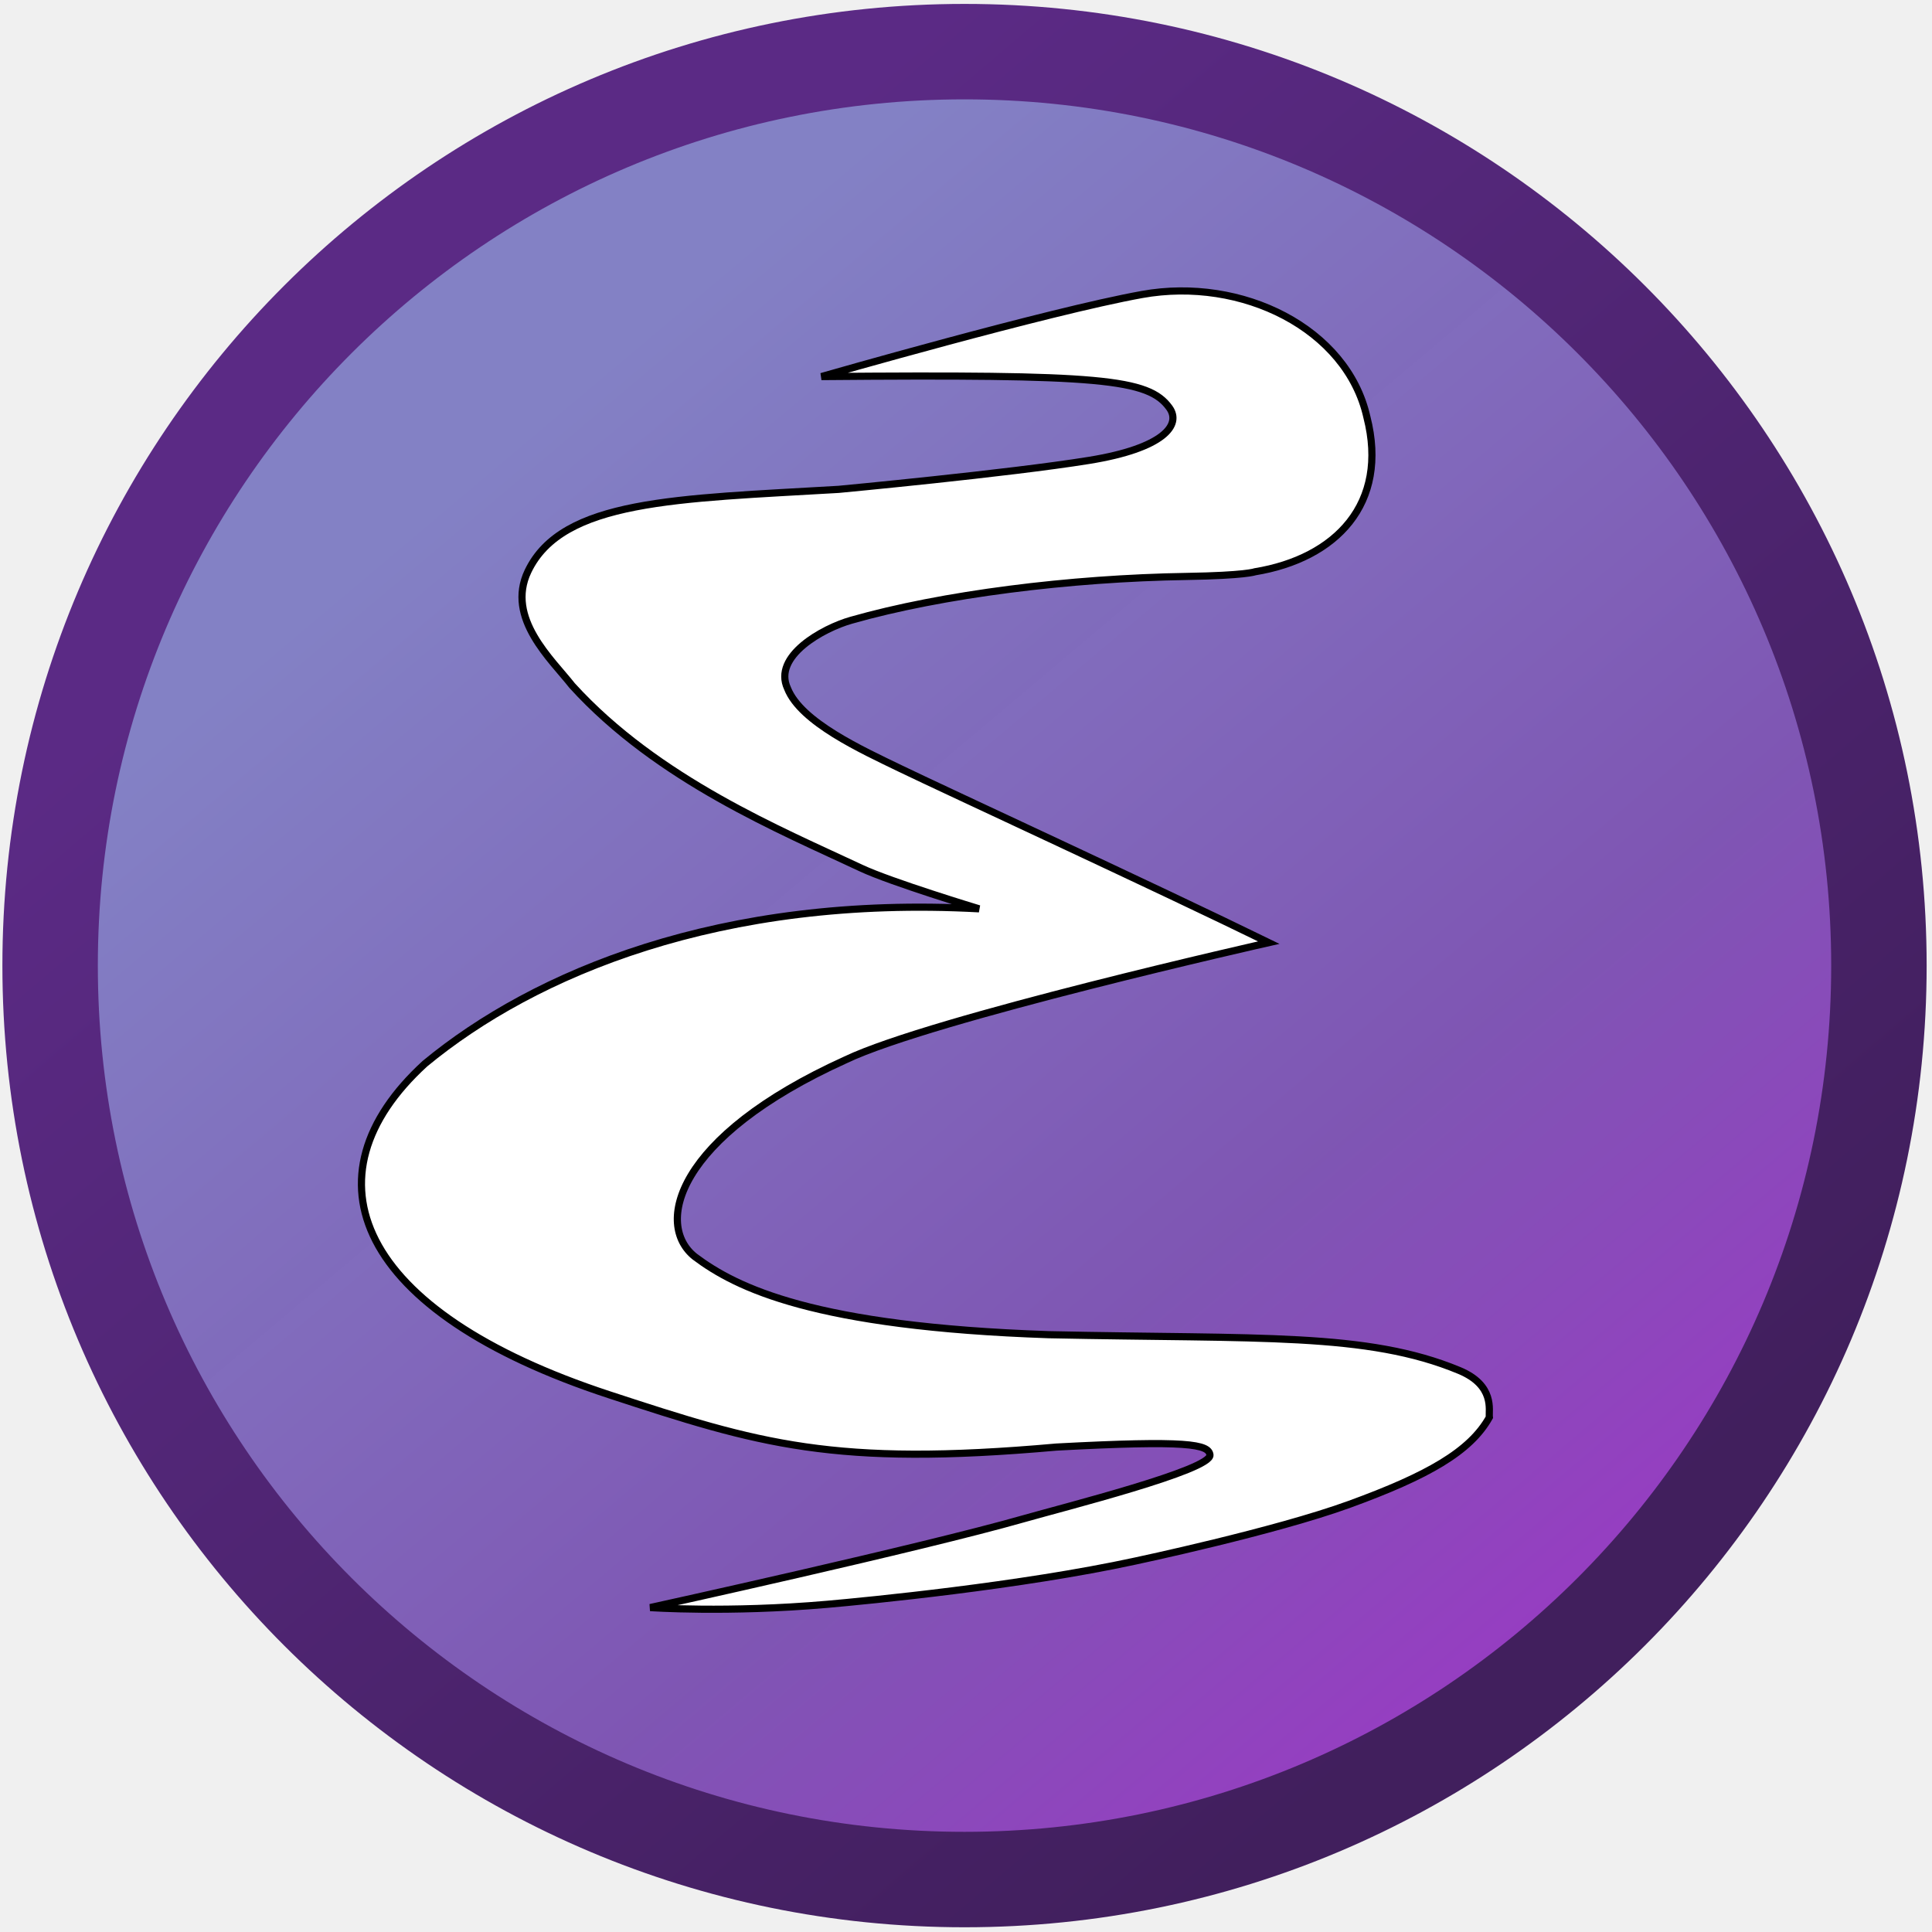
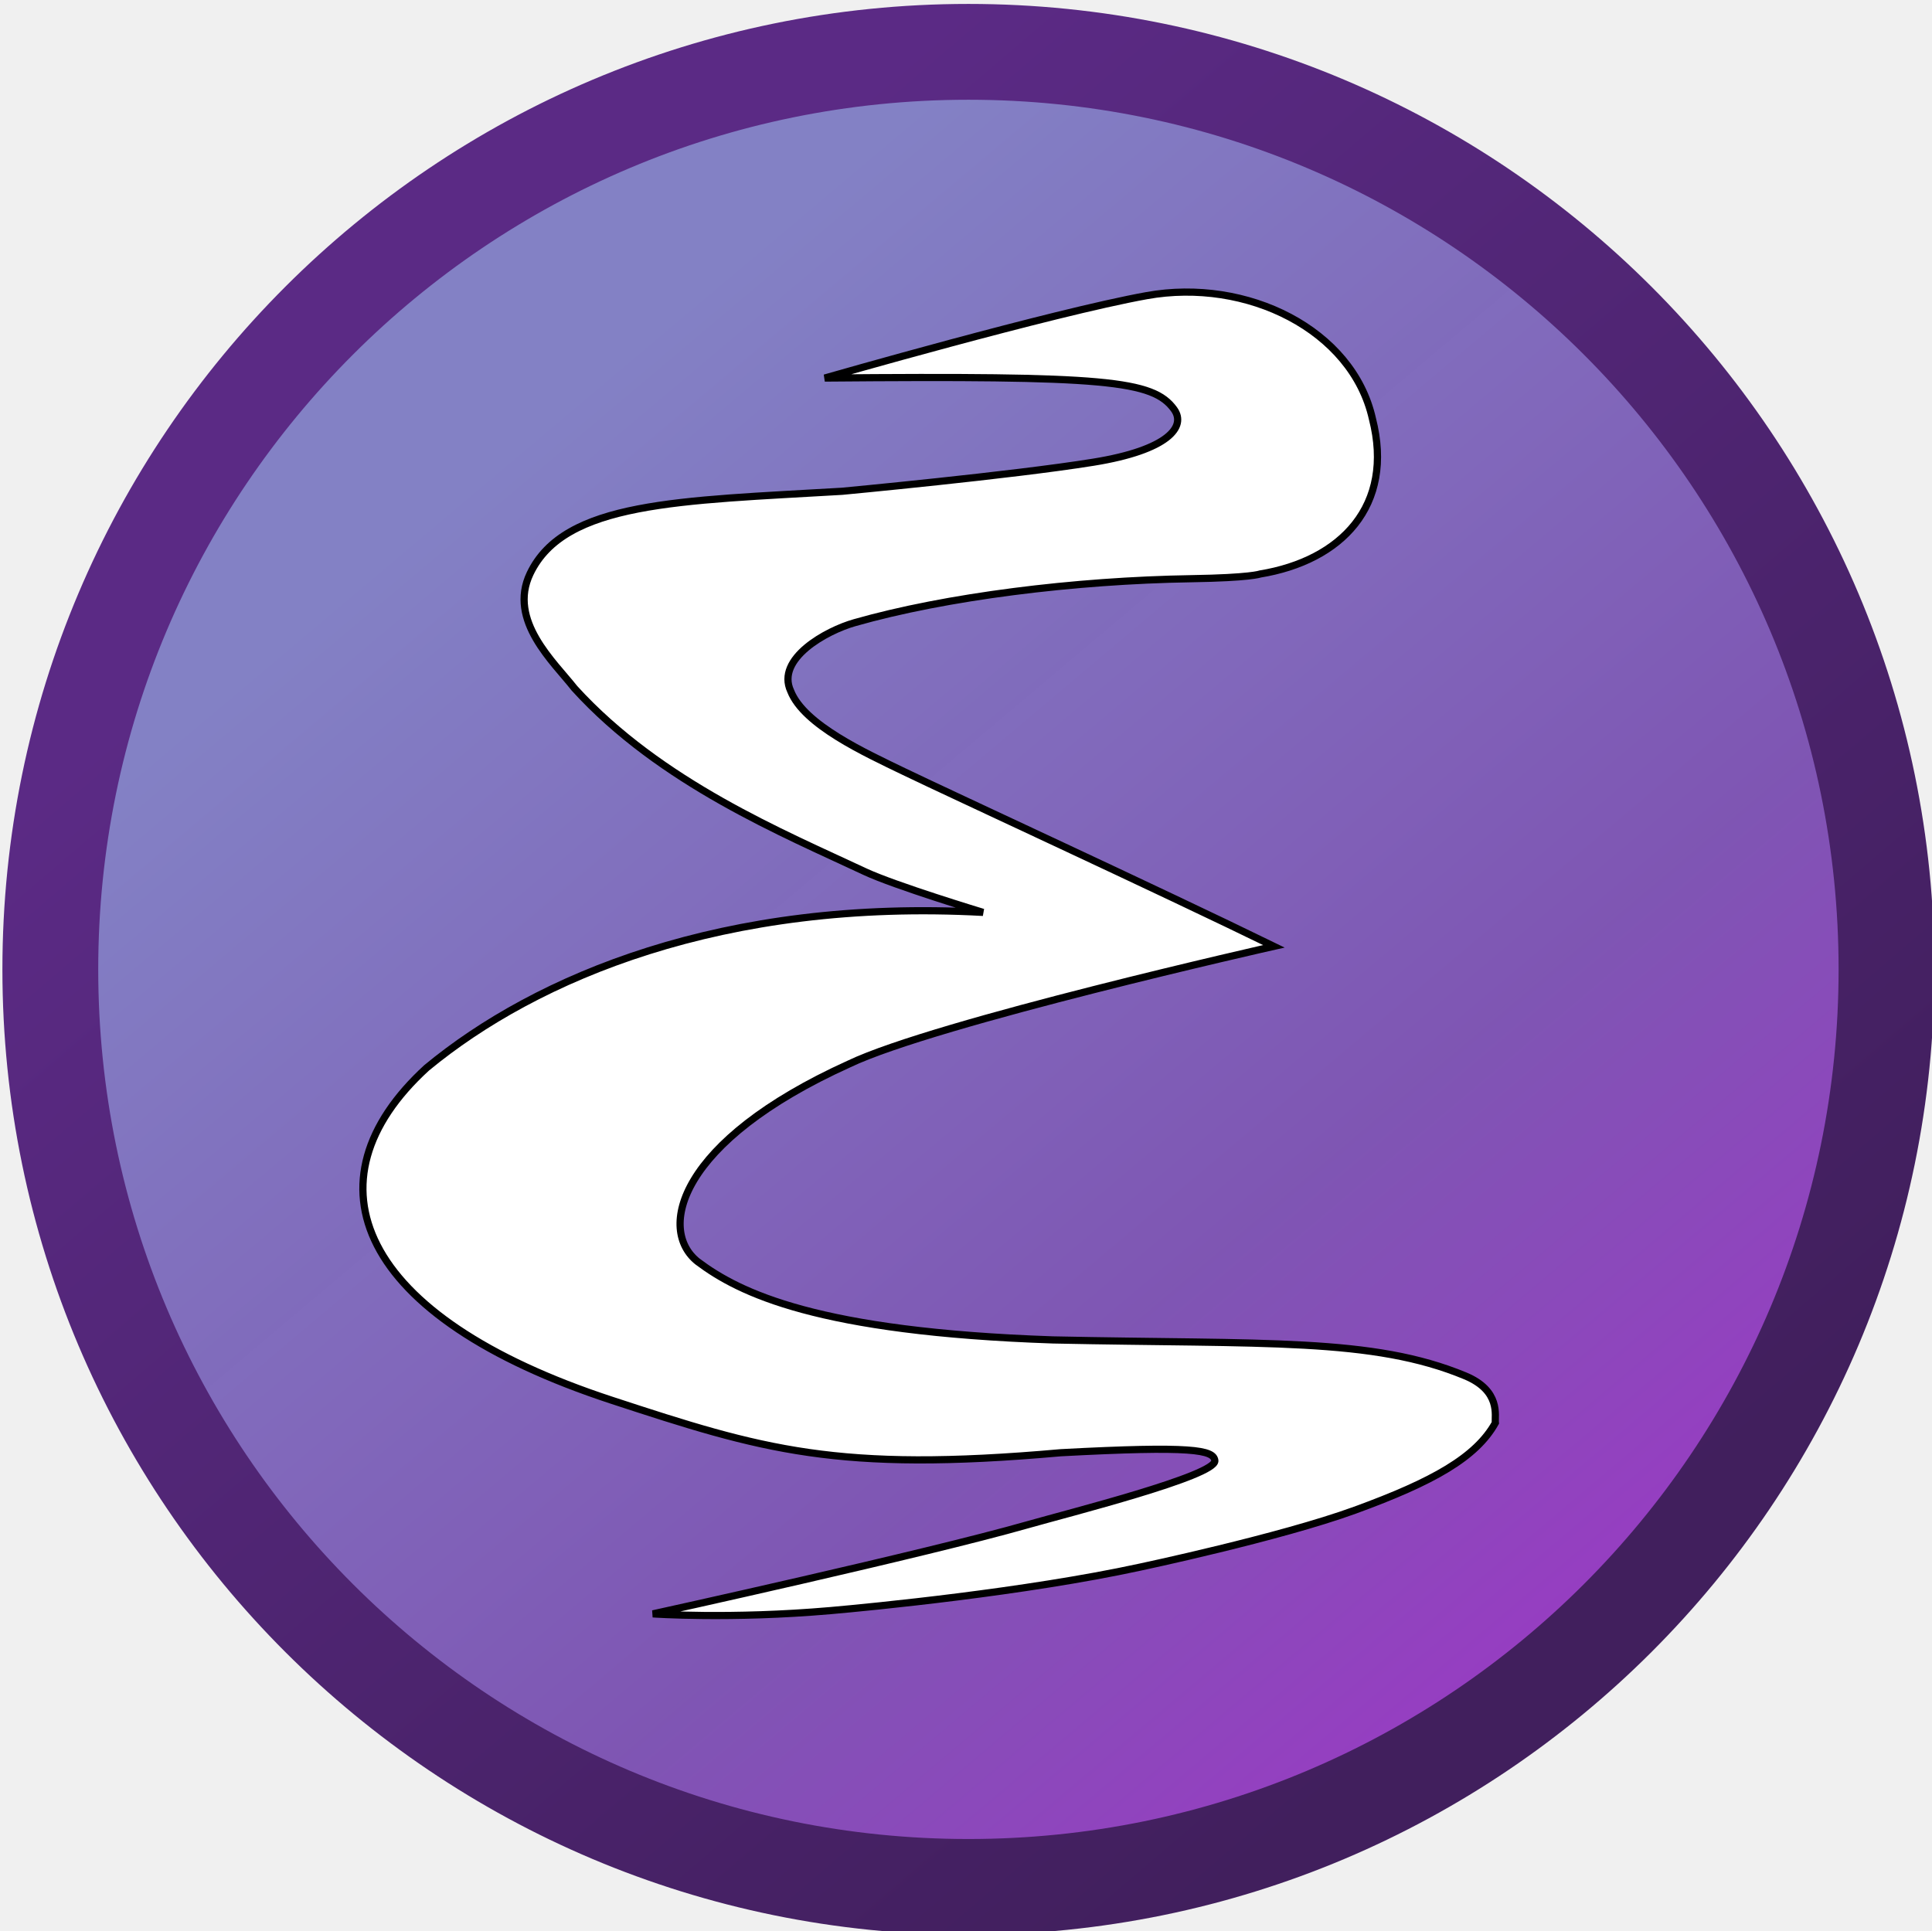
- <svg xmlns="http://www.w3.org/2000/svg" width="270px" height="270px" viewBox="0 0 270 270" version="1.1">
+ <svg xmlns="http://www.w3.org/2000/svg" version="1.1">
  <defs>
    <linearGradient x1="25.141%" y1="20.737%" x2="92.394%" y2="100.441%" id="linearGradient-1">
      <stop stop-color="#8381C5" offset="0%" />
      <stop stop-color="#7E55B3" stop-opacity="0.996" offset="56.639%" />
      <stop stop-color="#A52ECB" stop-opacity="0.992" offset="100%" />
    </linearGradient>
    <linearGradient x1="90.716%" y1="78.507%" x2="32.749%" y2="10.634%" id="linearGradient-2">
      <stop stop-color="#411F5D" offset="0%" />
      <stop stop-color="#5B2A85" offset="100%" />
    </linearGradient>
  </defs>
  <g id="Page-1" stroke="none" stroke-width="1" fill="none" fill-rule="evenodd">
    <g id="emacs-1" transform="translate(7, 7)" fill-rule="nonzero">
      <path d="M255.582,127.943 C255.582,198.484 198.369,255.67 127.793,255.67 C57.217,255.67 0.004,198.484 0.004,127.943 C0.004,57.401 57.217,0.216 127.793,0.216 C198.369,0.216 255.582,57.401 255.582,127.943 Z" id="path4233" stroke="#0A0B1B" stroke-width="8.421" fill-opacity="0.996" fill="#211F46" opacity="0.405" />
      <path d="M255.582,127.943 C255.582,198.484 198.369,255.67 127.793,255.67 C57.217,255.67 0.004,198.484 0.004,127.943 C0.004,57.401 57.217,0.216 127.793,0.216 C198.369,0.216 255.582,57.401 255.582,127.943 Z" id="path4235" stroke="url(#linearGradient-2)" stroke-width="13.338" fill="url(#linearGradient-1)" />
      <path d="M83.872,217.66 C83.872,217.66 94.692,218.417 108.612,217.204 C114.249,216.712 135.652,214.632 151.653,211.16 C151.653,211.16 171.163,207.029 181.6,203.223 C192.521,199.241 198.464,195.862 201.139,191.073 C201.022,190.092 201.963,186.612 196.926,184.522 C184.05,179.179 169.117,180.145 139.568,179.525 C106.8,178.411 95.899,172.984 90.092,168.614 C84.524,164.18 87.324,151.912 111.183,141.107 C123.201,135.353 170.315,124.734 170.315,124.734 C154.448,116.975 124.861,103.333 118.779,100.387 C113.445,97.804 104.908,93.914 103.058,89.207 C100.96,84.689 108.013,80.796 111.952,79.682 C124.64,76.061 142.55,73.81 158.851,73.558 C167.045,73.431 168.375,72.909 168.375,72.909 C179.681,71.053 187.124,63.4 184.023,51.28 C181.239,38.908 166.557,31.638 152.605,34.155 C139.466,36.525 107.797,45.626 107.797,45.626 C146.942,45.291 153.493,45.938 156.419,49.985 C158.147,52.376 155.634,55.653 145.195,57.34 C133.829,59.177 110.204,61.389 110.204,61.389 C87.539,62.72 71.574,62.81 66.786,72.84 C63.658,79.393 70.122,85.186 72.955,88.812 C84.928,101.986 102.222,109.091 113.353,114.323 C117.542,116.292 129.831,120.009 129.831,120.009 C93.718,118.044 67.667,129.016 52.386,141.648 C35.102,157.465 42.748,176.318 78.157,187.927 C99.071,194.783 109.443,198.008 140.639,195.229 C159.014,194.249 161.911,194.832 162.094,196.324 C162.352,198.424 141.685,203.641 136.043,205.251 C121.688,209.348 84.06,217.62 83.872,217.66 Z" id="path4237" stroke="#000000" fill="#FFFFFF" />
    </g>
  </g>
</svg>
